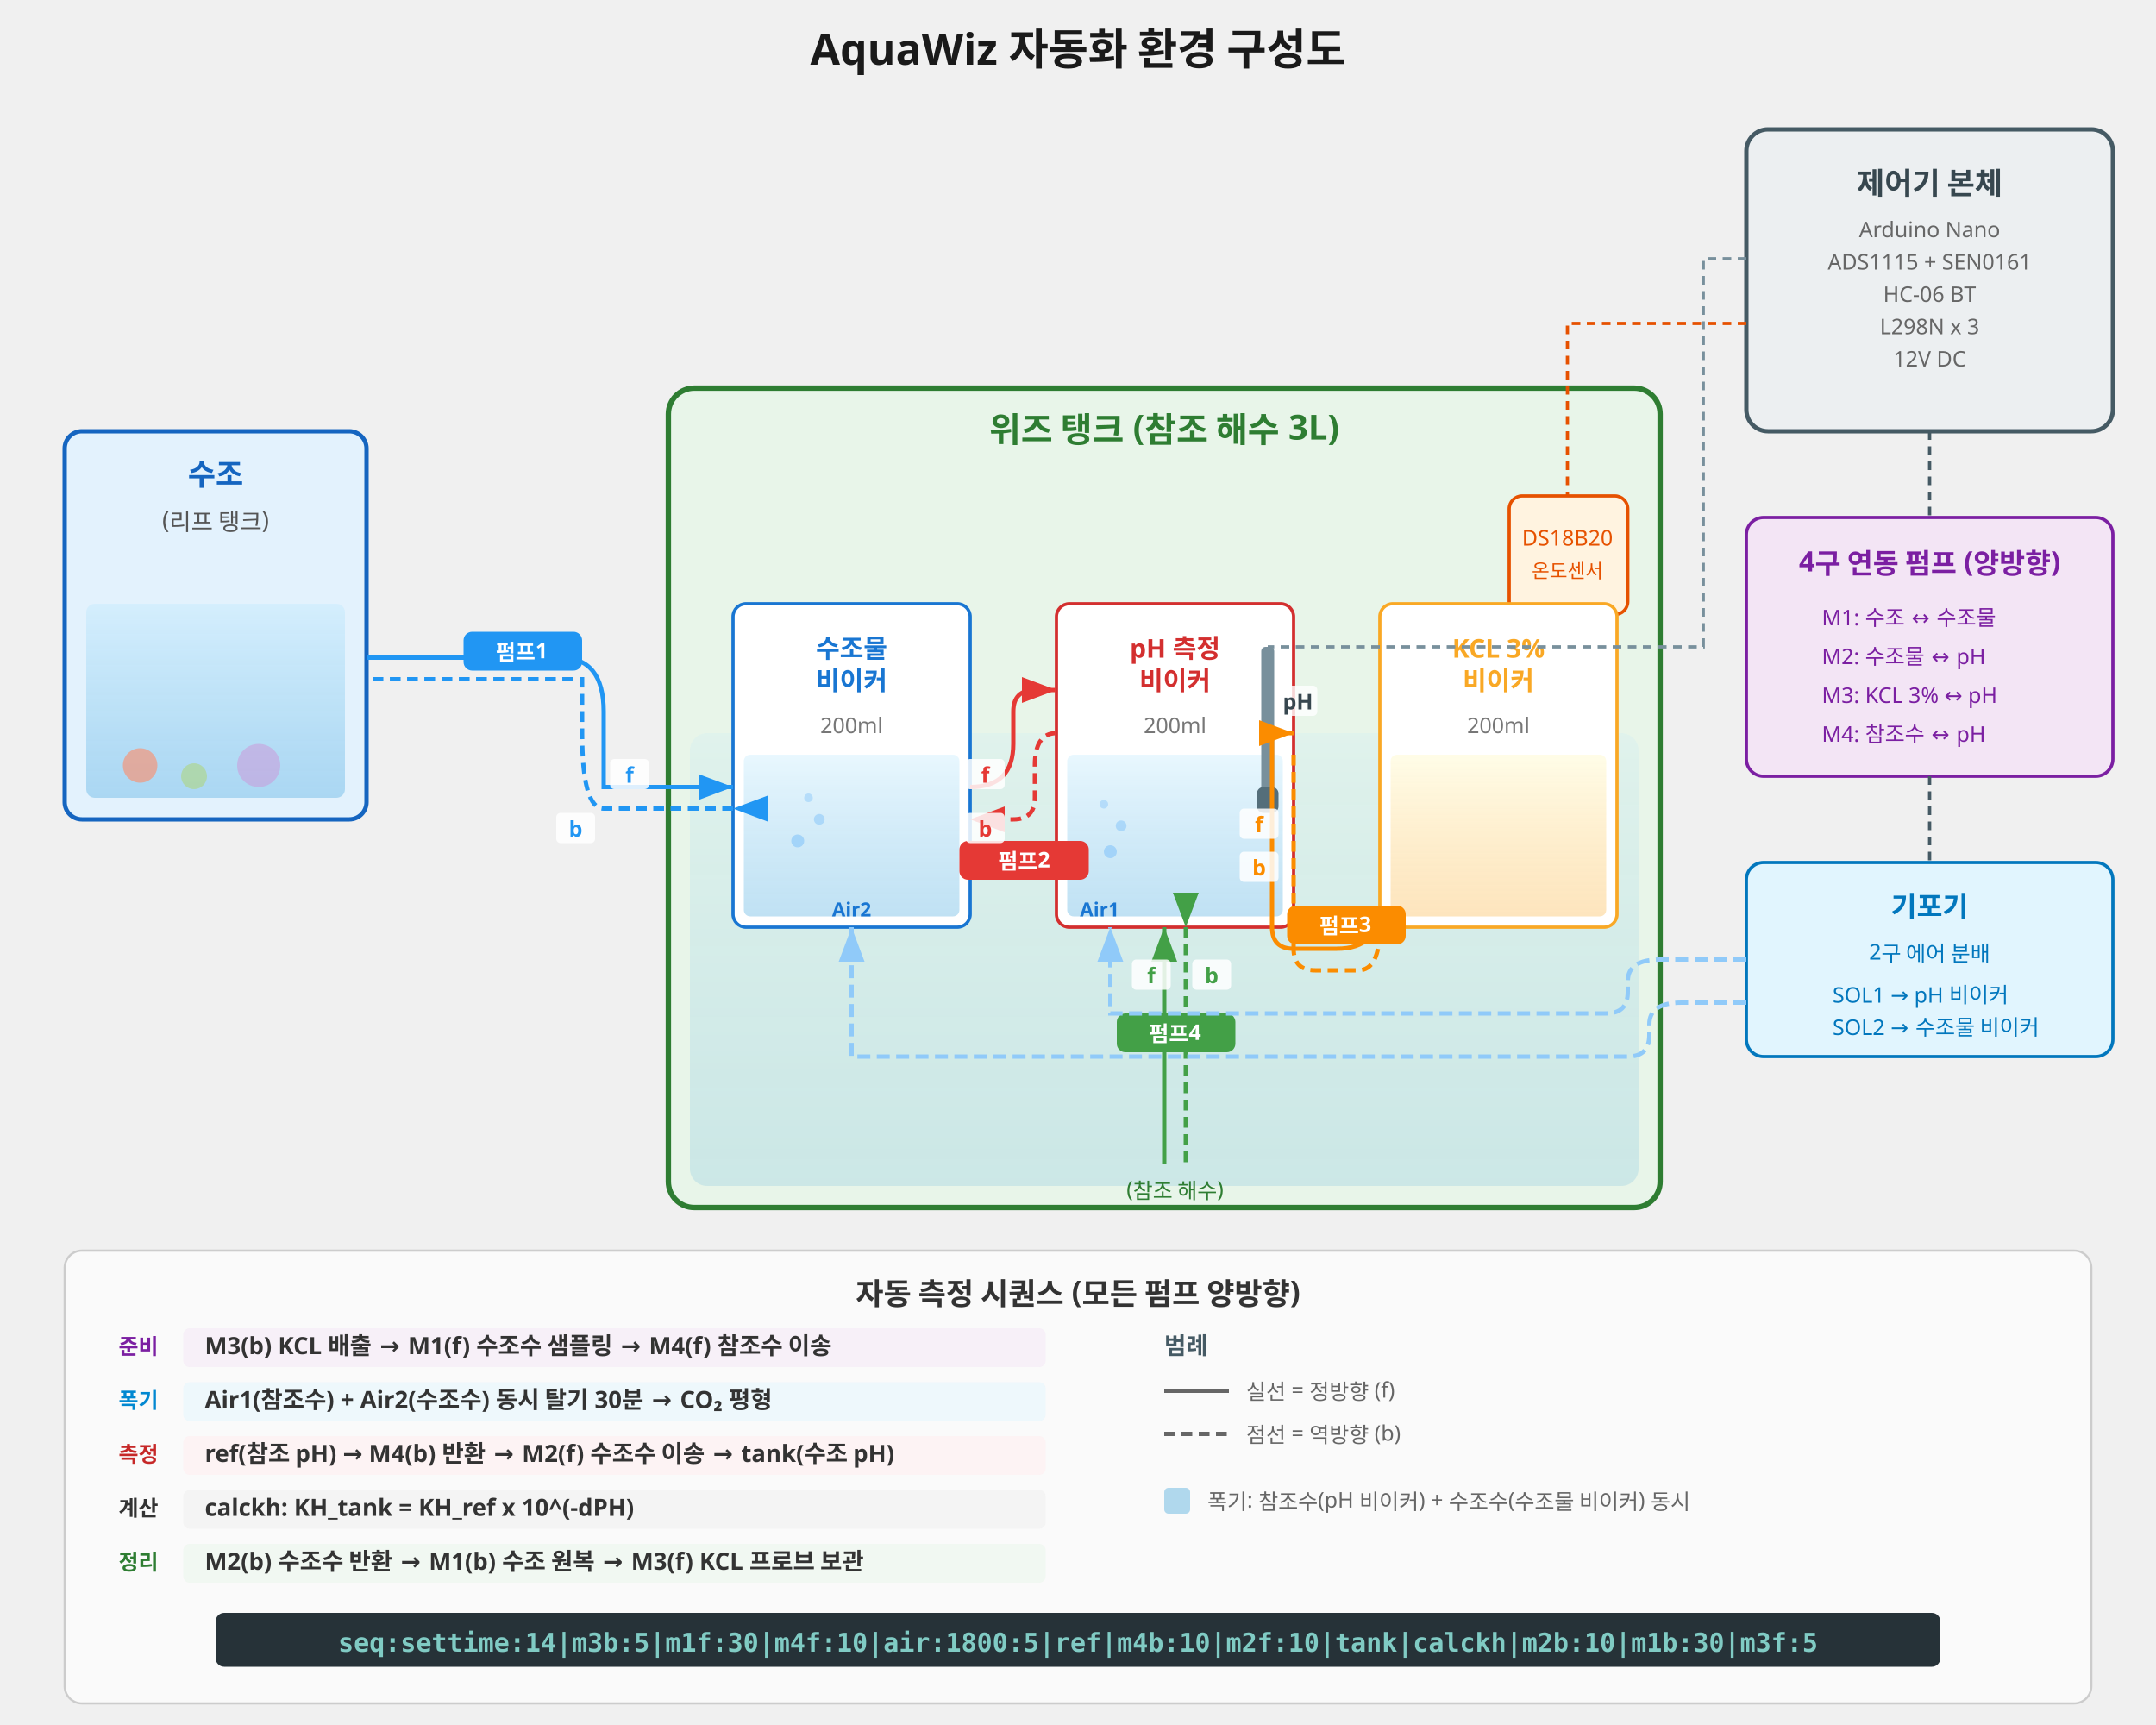
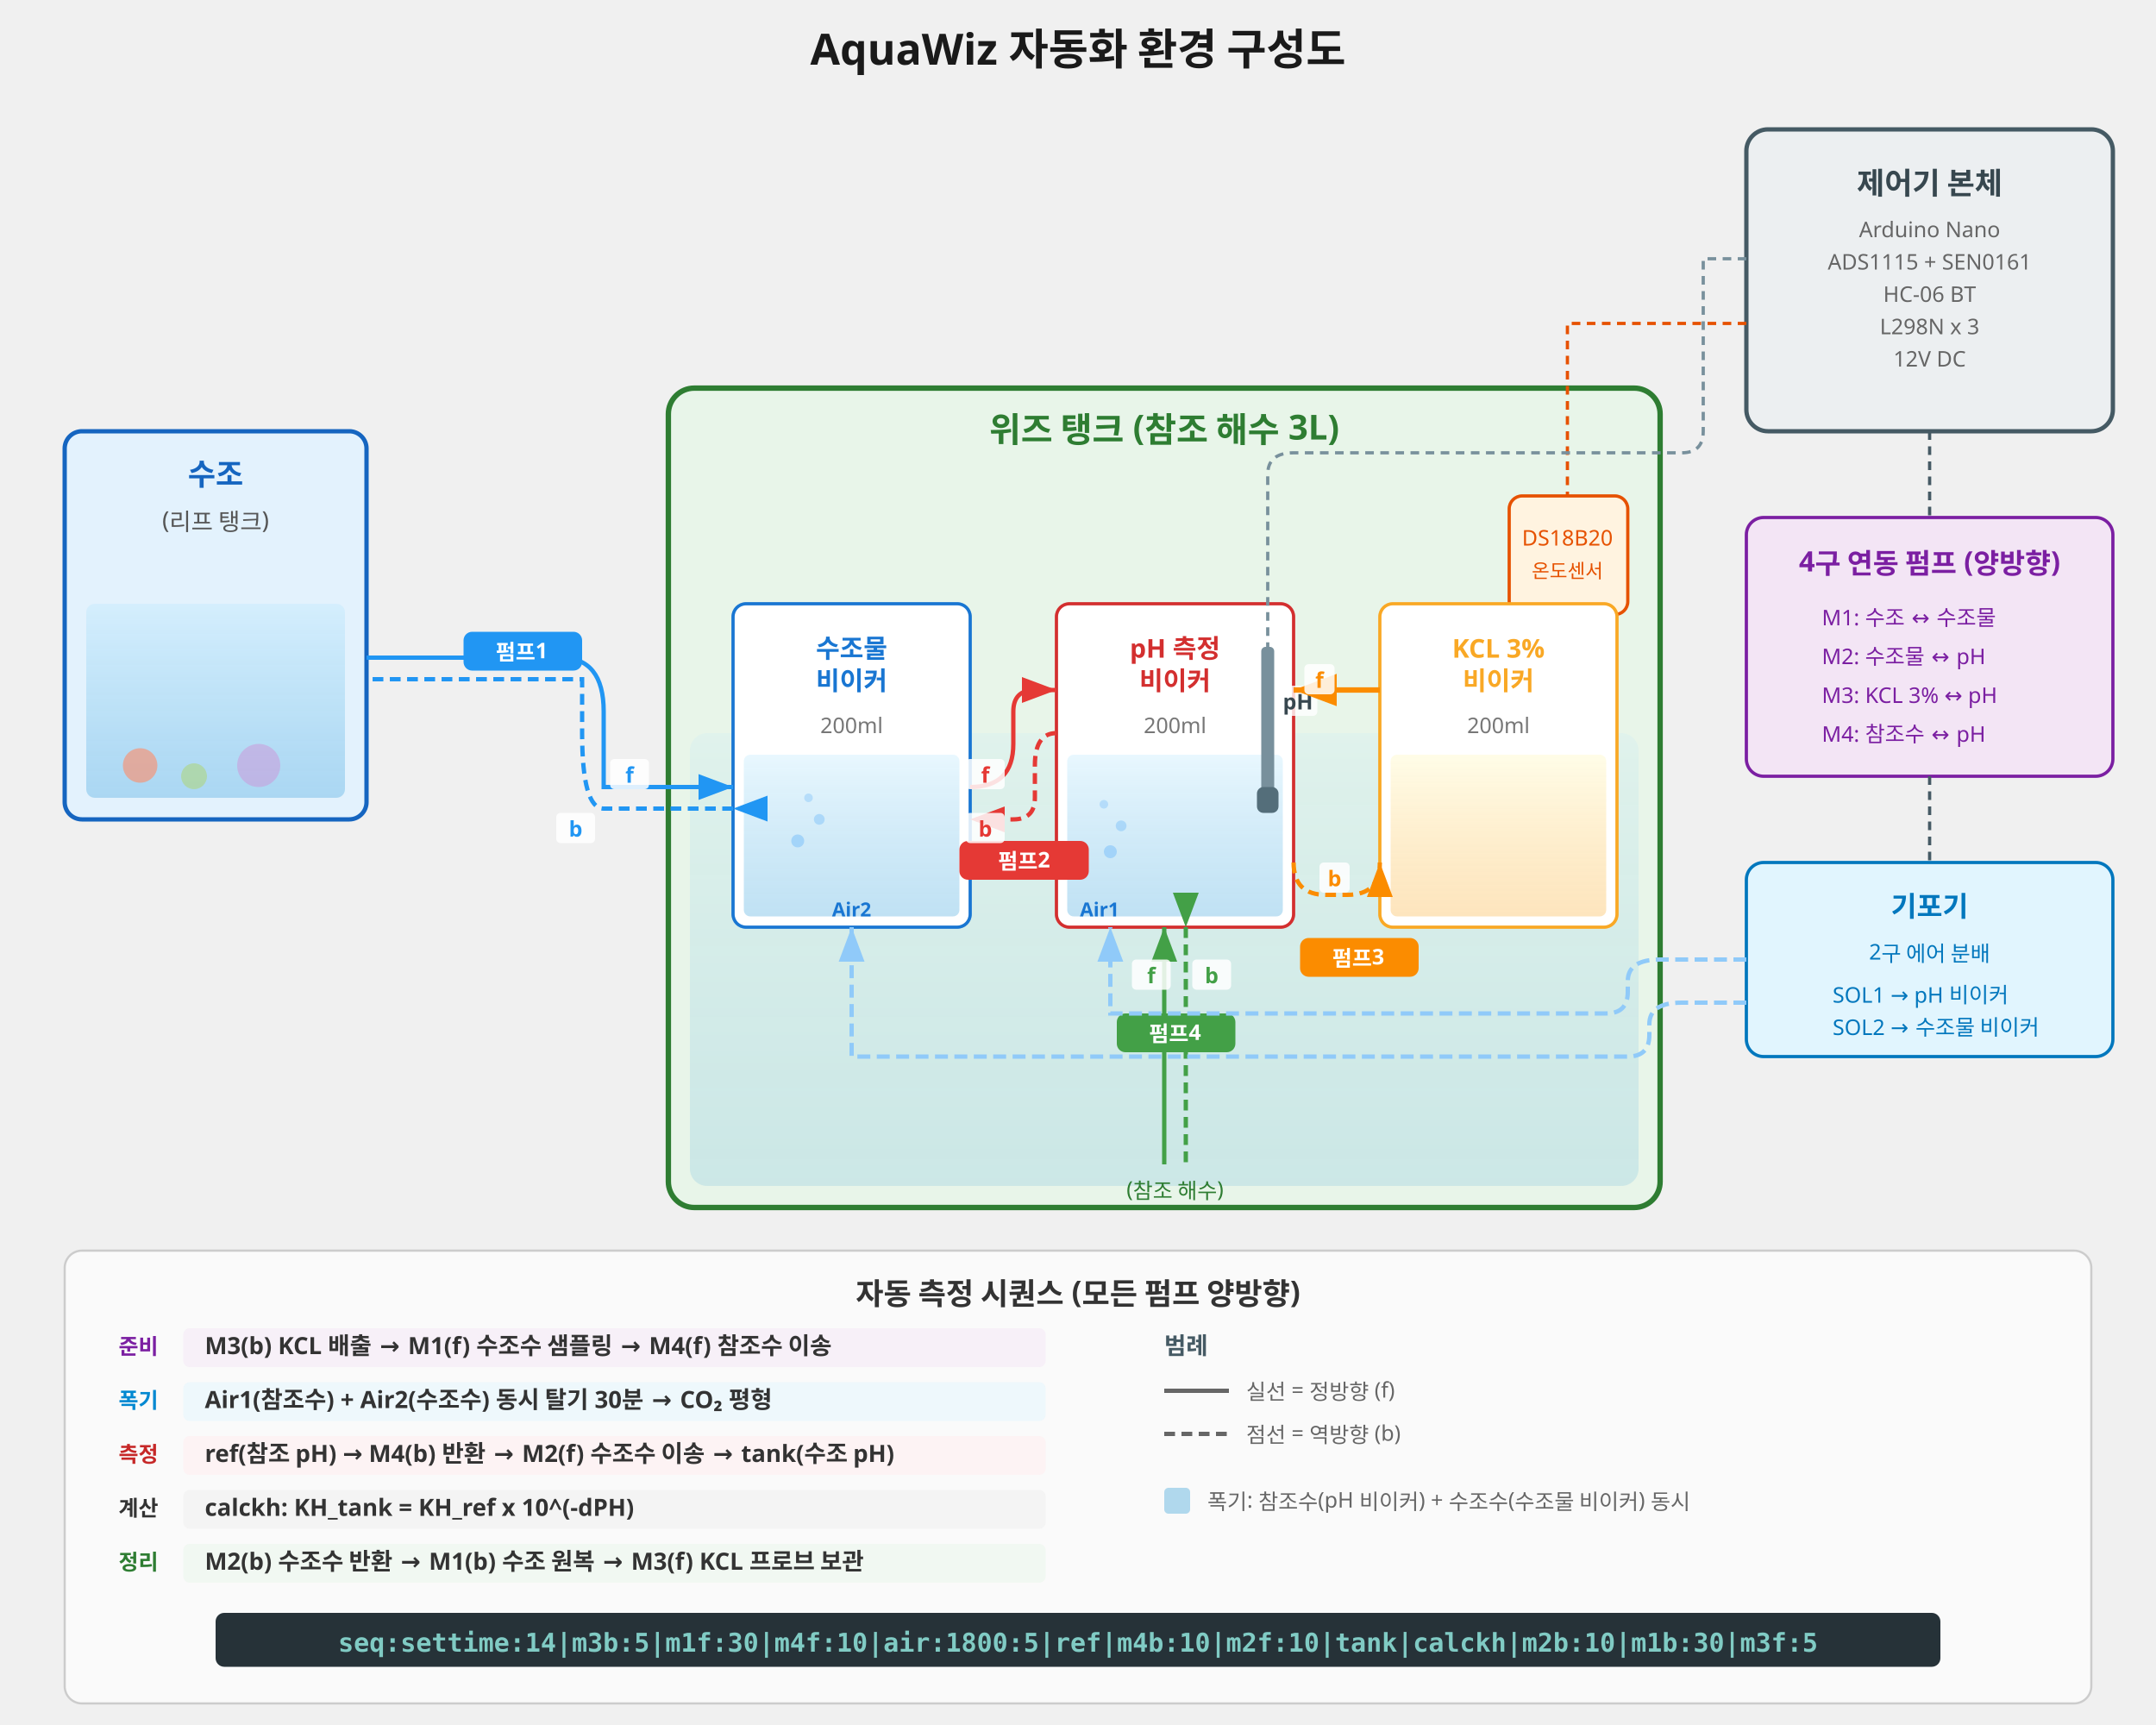
<svg xmlns="http://www.w3.org/2000/svg" viewBox="0 0 1000 800" font-family="'Malgun Gothic', 'Apple SD Gothic Neo', sans-serif" font-size="12">
  <defs>
    <marker id="arrow-blue" markerWidth="8" markerHeight="6" refX="8" refY="3" orient="auto">
      <path d="M0,0 L8,3 L0,6 Z" fill="#2196F3" />
    </marker>
    <marker id="arrow-red" markerWidth="8" markerHeight="6" refX="8" refY="3" orient="auto">
      <path d="M0,0 L8,3 L0,6 Z" fill="#e53935" />
    </marker>
    <marker id="arrow-green" markerWidth="8" markerHeight="6" refX="8" refY="3" orient="auto">
      <path d="M0,0 L8,3 L0,6 Z" fill="#43A047" />
    </marker>
    <marker id="arrow-orange" markerWidth="8" markerHeight="6" refX="8" refY="3" orient="auto">
      <path d="M0,0 L8,3 L0,6 Z" fill="#FB8C00" />
    </marker>
    <marker id="arrow-air" markerWidth="8" markerHeight="6" refX="8" refY="3" orient="auto">
      <path d="M0,0 L8,3 L0,6 Z" fill="#90CAF9" />
    </marker>
    <linearGradient id="water" x1="0" y1="0" x2="0" y2="1">
      <stop offset="0%" stop-color="#B3E5FC" stop-opacity="0.3" />
      <stop offset="100%" stop-color="#0288D1" stop-opacity="0.25" />
    </linearGradient>
    <linearGradient id="kcl" x1="0" y1="0" x2="0" y2="1">
      <stop offset="0%" stop-color="#FFF9C4" stop-opacity="0.4" />
      <stop offset="100%" stop-color="#F9A825" stop-opacity="0.3" />
    </linearGradient>
  </defs>
  <text x="500" y="30" text-anchor="middle" font-size="20" font-weight="bold" fill="#1a1a1a">AquaWiz 자동화 환경 구성도</text>
  <rect x="30" y="200" width="140" height="180" rx="8" fill="#E3F2FD" stroke="#1565C0" stroke-width="2" />
  <rect x="40" y="280" width="120" height="90" rx="4" fill="url(#water)" />
  <text x="100" y="225" text-anchor="middle" font-size="14" font-weight="bold" fill="#1565C0">수조</text>
  <text x="100" y="245" text-anchor="middle" font-size="11" fill="#555">(리프 탱크)</text>
  <circle cx="65" cy="355" r="8" fill="#FF8A65" opacity="0.6" />
  <circle cx="90" cy="360" r="6" fill="#AED581" opacity="0.6" />
  <circle cx="120" cy="355" r="10" fill="#CE93D8" opacity="0.5" />
  <rect x="310" y="180" width="460" height="380" rx="12" fill="#E8F5E9" stroke="#2E7D32" stroke-width="2.5" stroke-dasharray="none" />
  <text x="540" y="205" text-anchor="middle" font-size="16" font-weight="bold" fill="#2E7D32">위즈 탱크 (참조 해수 3L)</text>
  <rect x="320" y="340" width="440" height="210" rx="8" fill="url(#water)" opacity="0.5" />
  <rect x="700" y="230" width="55" height="55" rx="6" fill="#FFF3E0" stroke="#E65100" stroke-width="1.5" />
  <text x="727" y="253" text-anchor="middle" font-size="10" fill="#E65100">DS18B20</text>
  <text x="727" y="268" text-anchor="middle" font-size="9" fill="#E65100">온도센서</text>
  <line x1="727" y1="285" x2="727" y2="350" stroke="#E65100" stroke-width="2" stroke-dasharray="4,3" />
  <circle cx="727" cy="355" r="4" fill="#E65100" />
  <rect x="340" y="280" width="110" height="150" rx="6" fill="white" stroke="#1976D2" stroke-width="1.5" />
  <rect x="345" y="350" width="100" height="75" rx="3" fill="url(#water)" />
  <text x="395" y="305" text-anchor="middle" font-size="12" font-weight="bold" fill="#1976D2">수조물</text>
  <text x="395" y="320" text-anchor="middle" font-size="12" font-weight="bold" fill="#1976D2">비이커</text>
  <text x="395" y="340" text-anchor="middle" font-size="10" fill="#777">200ml</text>
  <circle cx="370" cy="390" r="3" fill="#90CAF9" opacity="0.7" />
  <circle cx="380" cy="380" r="2.5" fill="#90CAF9" opacity="0.6" />
  <circle cx="375" cy="370" r="2" fill="#90CAF9" opacity="0.5" />
  <text x="395" y="425" text-anchor="middle" font-size="9" fill="#1976D2" font-weight="bold">Air2</text>
  <rect x="490" y="280" width="110" height="150" rx="6" fill="white" stroke="#D32F2F" stroke-width="1.5" />
  <rect x="495" y="350" width="100" height="75" rx="3" fill="url(#water)" />
  <text x="545" y="305" text-anchor="middle" font-size="12" font-weight="bold" fill="#D32F2F">pH 측정</text>
  <text x="545" y="320" text-anchor="middle" font-size="12" font-weight="bold" fill="#D32F2F">비이커</text>
  <text x="545" y="340" text-anchor="middle" font-size="10" fill="#777">200ml</text>
  <rect x="585" y="300" width="6" height="70" rx="2" fill="#78909C" />
  <rect x="583" y="365" width="10" height="12" rx="3" fill="#546E7A" />
  <rect x="593" y="318" width="18" height="14" rx="2" fill="white" opacity="0.8" />
  <text x="602" y="329" text-anchor="middle" font-size="10" fill="#37474F" font-weight="bold">pH</text>
  <circle cx="515" cy="395" r="3" fill="#90CAF9" opacity="0.7" />
  <circle cx="520" cy="383" r="2.5" fill="#90CAF9" opacity="0.6" />
  <circle cx="512" cy="373" r="2" fill="#90CAF9" opacity="0.5" />
  <text x="510" y="425" text-anchor="middle" font-size="9" fill="#1976D2" font-weight="bold">Air1</text>
  <rect x="640" y="280" width="110" height="150" rx="6" fill="white" stroke="#F9A825" stroke-width="1.5" />
  <rect x="645" y="350" width="100" height="75" rx="3" fill="url(#kcl)" />
  <text x="695" y="305" text-anchor="middle" font-size="12" font-weight="bold" fill="#F9A825">KCL 3%</text>
  <text x="695" y="320" text-anchor="middle" font-size="12" font-weight="bold" fill="#F9A825">비이커</text>
  <text x="695" y="340" text-anchor="middle" font-size="10" fill="#777">200ml</text>
  <rect x="810" y="60" width="170" height="140" rx="10" fill="#ECEFF1" stroke="#455A64" stroke-width="2" />
  <text x="895" y="90" text-anchor="middle" font-size="14" font-weight="bold" fill="#37474F">제어기 본체</text>
  <text x="895" y="110" text-anchor="middle" font-size="10" fill="#666">Arduino Nano</text>
  <text x="895" y="125" text-anchor="middle" font-size="10" fill="#666">ADS1115 + SEN0161</text>
  <text x="895" y="140" text-anchor="middle" font-size="10" fill="#666">HC-06 BT</text>
  <text x="895" y="155" text-anchor="middle" font-size="10" fill="#666">L298N x 3</text>
  <text x="895" y="170" text-anchor="middle" font-size="10" fill="#666">12V DC</text>
  <rect x="810" y="240" width="170" height="120" rx="8" fill="#F3E5F5" stroke="#7B1FA2" stroke-width="1.5" />
  <text x="895" y="265" text-anchor="middle" font-size="13" font-weight="bold" fill="#7B1FA2">4구 연동 펌프 (양방향)</text>
  <text x="845" y="290" font-size="10" fill="#7B1FA2">M1: 수조 ↔ 수조물</text>
  <text x="845" y="308" font-size="10" fill="#7B1FA2">M2: 수조물 ↔ pH</text>
  <text x="845" y="326" font-size="10" fill="#7B1FA2">M3: KCL 3% ↔ pH</text>
  <text x="845" y="344" font-size="10" fill="#7B1FA2">M4: 참조수 ↔ pH</text>
  <rect x="810" y="400" width="170" height="90" rx="8" fill="#E1F5FE" stroke="#0277BD" stroke-width="1.5" />
  <text x="895" y="425" text-anchor="middle" font-size="13" font-weight="bold" fill="#0277BD">기포기</text>
  <text x="895" y="445" text-anchor="middle" font-size="10" fill="#0277BD">2구 에어 분배</text>
  <text x="850" y="465" font-size="10" fill="#0277BD">SOL1 → pH 비이커</text>
  <text x="850" y="480" font-size="10" fill="#0277BD">SOL2 → 수조물 비이커</text>
  <path d="M170,305 L260,305 Q280,305 280,330 L280,365 L340,365" fill="none" stroke="#2196F3" stroke-width="2" marker-end="url(#arrow-blue)" />
  <path d="M340,375 L280,375 Q270,375 270,340 L270,315 L170,315" fill="none" stroke="#2196F3" stroke-width="2" stroke-dasharray="5,3" marker-start="url(#arrow-blue)" />
  <rect x="215" y="293" width="55" height="18" rx="4" fill="#2196F3" />
  <text x="242" y="306" text-anchor="middle" font-size="10" fill="white" font-weight="bold">펌프1</text>
  <rect x="283" y="352" width="18" height="14" rx="2" fill="white" opacity="0.85" />
  <text x="292" y="363" text-anchor="middle" font-size="10" fill="#2196F3" font-weight="bold">f</text>
  <rect x="258" y="377" width="18" height="14" rx="2" fill="white" opacity="0.85" />
  <text x="267" y="388" text-anchor="middle" font-size="10" fill="#2196F3" font-weight="bold">b</text>
  <path d="M450,365 Q470,365 470,345 L470,330 Q470,320 480,320 L490,320" fill="none" stroke="#e53935" stroke-width="2" marker-end="url(#arrow-red)" />
  <path d="M490,340 Q480,340 480,355 L480,370 Q480,380 470,380 L450,380" fill="none" stroke="#e53935" stroke-width="2" stroke-dasharray="5,3" marker-end="url(#arrow-red)" />
  <rect x="445" y="390" width="60" height="18" rx="4" fill="#e53935" />
  <text x="475" y="403" text-anchor="middle" font-size="10" fill="white" font-weight="bold">펌프2</text>
  <rect x="448" y="352" width="18" height="14" rx="2" fill="white" opacity="0.85" />
  <text x="457" y="363" text-anchor="middle" font-size="10" fill="#e53935" font-weight="bold">f</text>
  <rect x="448" y="377" width="18" height="14" rx="2" fill="white" opacity="0.85" />
  <text x="457" y="388" text-anchor="middle" font-size="10" fill="#e53935" font-weight="bold">b</text>
-   <path d="M640,420 Q640,440 620,440 L600,440 Q590,440 590,430 L590,340 L600,340" fill="none" stroke="#FB8C00" stroke-width="2" marker-end="url(#arrow-orange)" />
-   <path d="M600,350 L600,440 Q600,450 610,450 L630,450 Q640,450 640,430 L640,420" fill="none" stroke="#FB8C00" stroke-width="2" stroke-dasharray="5,3" />
-   <rect x="597" y="420" width="55" height="18" rx="4" fill="#FB8C00" />
-   <text x="624" y="433" text-anchor="middle" font-size="10" fill="white" font-weight="bold">펌프3</text>
-   <rect x="575" y="375" width="18" height="14" rx="2" fill="white" opacity="0.85" />
-   <text x="584" y="386" text-anchor="middle" font-size="10" fill="#FB8C00" font-weight="bold">f</text>
-   <rect x="575" y="395" width="18" height="14" rx="2" fill="white" opacity="0.85" />
-   <text x="584" y="406" text-anchor="middle" font-size="10" fill="#FB8C00" font-weight="bold">b</text>
+   <path d="M640,320 L600,320" fill="none" stroke="#FB8C00" stroke-width="2.5" marker-end="url(#arrow-orange)" />
+   <path d="M600,400 Q600,415 615,415 L625,415 Q640,415 640,400" fill="none" stroke="#FB8C00" stroke-width="2" stroke-dasharray="5,3" marker-end="url(#arrow-orange)" />
+   <rect x="603" y="435" width="55" height="18" rx="4" fill="#FB8C00" />
+   <text x="630" y="448" text-anchor="middle" font-size="10" fill="white" font-weight="bold">펌프3</text>
+   <rect x="605" y="308" width="14" height="14" rx="2" fill="white" opacity="0.85" />
+   <text x="612" y="319" text-anchor="middle" font-size="10" fill="#FB8C00" font-weight="bold">f</text>
+   <rect x="612" y="400" width="14" height="14" rx="2" fill="white" opacity="0.85" />
+   <text x="619" y="411" text-anchor="middle" font-size="10" fill="#FB8C00" font-weight="bold">b</text>
  <path d="M540,540 L540,430" fill="none" stroke="#43A047" stroke-width="2" marker-end="url(#arrow-green)" />
  <path d="M550,430 L550,540" fill="none" stroke="#43A047" stroke-width="2" stroke-dasharray="5,3" marker-start="url(#arrow-green)" />
  <rect x="518" y="470" width="55" height="18" rx="4" fill="#43A047" />
  <text x="545" y="483" text-anchor="middle" font-size="10" fill="white" font-weight="bold">펌프4</text>
  <text x="545" y="555" text-anchor="middle" font-size="10" fill="#2E7D32">(참조 해수)</text>
  <rect x="525" y="445" width="18" height="14" rx="2" fill="white" opacity="0.85" />
  <text x="534" y="456" text-anchor="middle" font-size="10" fill="#43A047" font-weight="bold">f</text>
  <rect x="553" y="445" width="18" height="14" rx="2" fill="white" opacity="0.85" />
  <text x="562" y="456" text-anchor="middle" font-size="10" fill="#43A047" font-weight="bold">b</text>
  <path d="M810,445 L770,445 Q755,445 755,455 L755,460 Q755,470 745,470 L515,470 L515,430" fill="none" stroke="#90CAF9" stroke-width="2" stroke-dasharray="6,3" marker-end="url(#arrow-air)" />
  <path d="M810,465 L780,465 Q765,465 765,475 L765,480 Q765,490 755,490 L395,490 L395,430" fill="none" stroke="#90CAF9" stroke-width="2" stroke-dasharray="6,3" marker-end="url(#arrow-air)" />
  <line x1="895" y1="200" x2="895" y2="240" stroke="#455A64" stroke-width="1.5" stroke-dasharray="4,3" />
  <line x1="895" y1="360" x2="895" y2="400" stroke="#455A64" stroke-width="1.5" stroke-dasharray="4,3" />
  <path d="M810,150 L727,150 L727,230" fill="none" stroke="#E65100" stroke-width="1.5" stroke-dasharray="4,3" />
-   <path d="M810,120 L790,120 L790,300 L588,300" fill="none" stroke="#78909C" stroke-width="1.5" stroke-dasharray="4,3" />
+   <path d="M810,120 L790,120 L790,200 Q790,210 780,210 L600,210 Q588,210 588,220 L588,300" fill="none" stroke="#78909C" stroke-width="1.5" stroke-dasharray="4,3" />
  <rect x="30" y="580" width="940" height="210" rx="8" fill="#FAFAFA" stroke="#CCC" stroke-width="1" />
  <text x="500" y="605" text-anchor="middle" font-size="14" font-weight="bold" fill="#333">자동 측정 시퀀스 (모든 펌프 양방향)</text>
  <text x="55" y="628" font-size="10" font-weight="bold" fill="#7B1FA2">준비</text>
  <rect x="85" y="616" width="400" height="18" rx="3" fill="#F3E5F5" opacity="0.5" />
  <text x="95" y="628" font-size="11" fill="#333" font-weight="bold">M3(b) KCL 배출 → M1(f) 수조수 샘플링 → M4(f) 참조수 이송</text>
  <text x="55" y="653" font-size="10" font-weight="bold" fill="#0288D1">폭기</text>
  <rect x="85" y="641" width="400" height="18" rx="3" fill="#E1F5FE" opacity="0.5" />
  <text x="95" y="653" font-size="11" fill="#333" font-weight="bold">Air1(참조수) + Air2(수조수) 동시 탈기 30분 → CO₂ 평형</text>
  <text x="55" y="678" font-size="10" font-weight="bold" fill="#C62828">측정</text>
  <rect x="85" y="666" width="400" height="18" rx="3" fill="#FFEBEE" opacity="0.5" />
  <text x="95" y="678" font-size="11" fill="#333" font-weight="bold">ref(참조 pH) → M4(b) 반환 → M2(f) 수조수 이송 → tank(수조 pH)</text>
  <text x="55" y="703" font-size="10" font-weight="bold" fill="#333">계산</text>
  <rect x="85" y="691" width="400" height="18" rx="3" fill="#EEEEEE" opacity="0.5" />
  <text x="95" y="703" font-size="11" fill="#333" font-weight="bold">calckh: KH_tank = KH_ref x 10^(-dPH)</text>
  <text x="55" y="728" font-size="10" font-weight="bold" fill="#2E7D32">정리</text>
  <rect x="85" y="716" width="400" height="18" rx="3" fill="#E8F5E9" opacity="0.5" />
  <text x="95" y="728" font-size="11" fill="#333" font-weight="bold">M2(b) 수조수 반환 → M1(b) 수조 원복 → M3(f) KCL 프로브 보관</text>
  <text x="540" y="628" font-size="11" font-weight="bold" fill="#455A64">범례</text>
  <line x1="540" y1="645" x2="570" y2="645" stroke="#666" stroke-width="2" />
  <text x="578" y="649" font-size="10" fill="#666">실선 = 정방향 (f)</text>
  <line x1="540" y1="665" x2="570" y2="665" stroke="#666" stroke-width="2" stroke-dasharray="5,3" />
  <text x="578" y="669" font-size="10" fill="#666">점선 = 역방향 (b)</text>
  <rect x="540" y="690" width="12" height="12" rx="2" fill="#0288D1" opacity="0.3" />
  <text x="560" y="700" font-size="10" fill="#666">폭기: 참조수(pH 비이커) + 수조수(수조물 비이커) 동시</text>
  <rect x="100" y="748" width="800" height="25" rx="4" fill="#263238" />
  <text x="500" y="766" text-anchor="middle" font-size="12" fill="#80CBC4" font-weight="bold" font-family="monospace, 'Malgun Gothic'">seq:settime:14|m3b:5|m1f:30|m4f:10|air:1800:5|ref|m4b:10|m2f:10|tank|calckh|m2b:10|m1b:30|m3f:5</text>
</svg>
